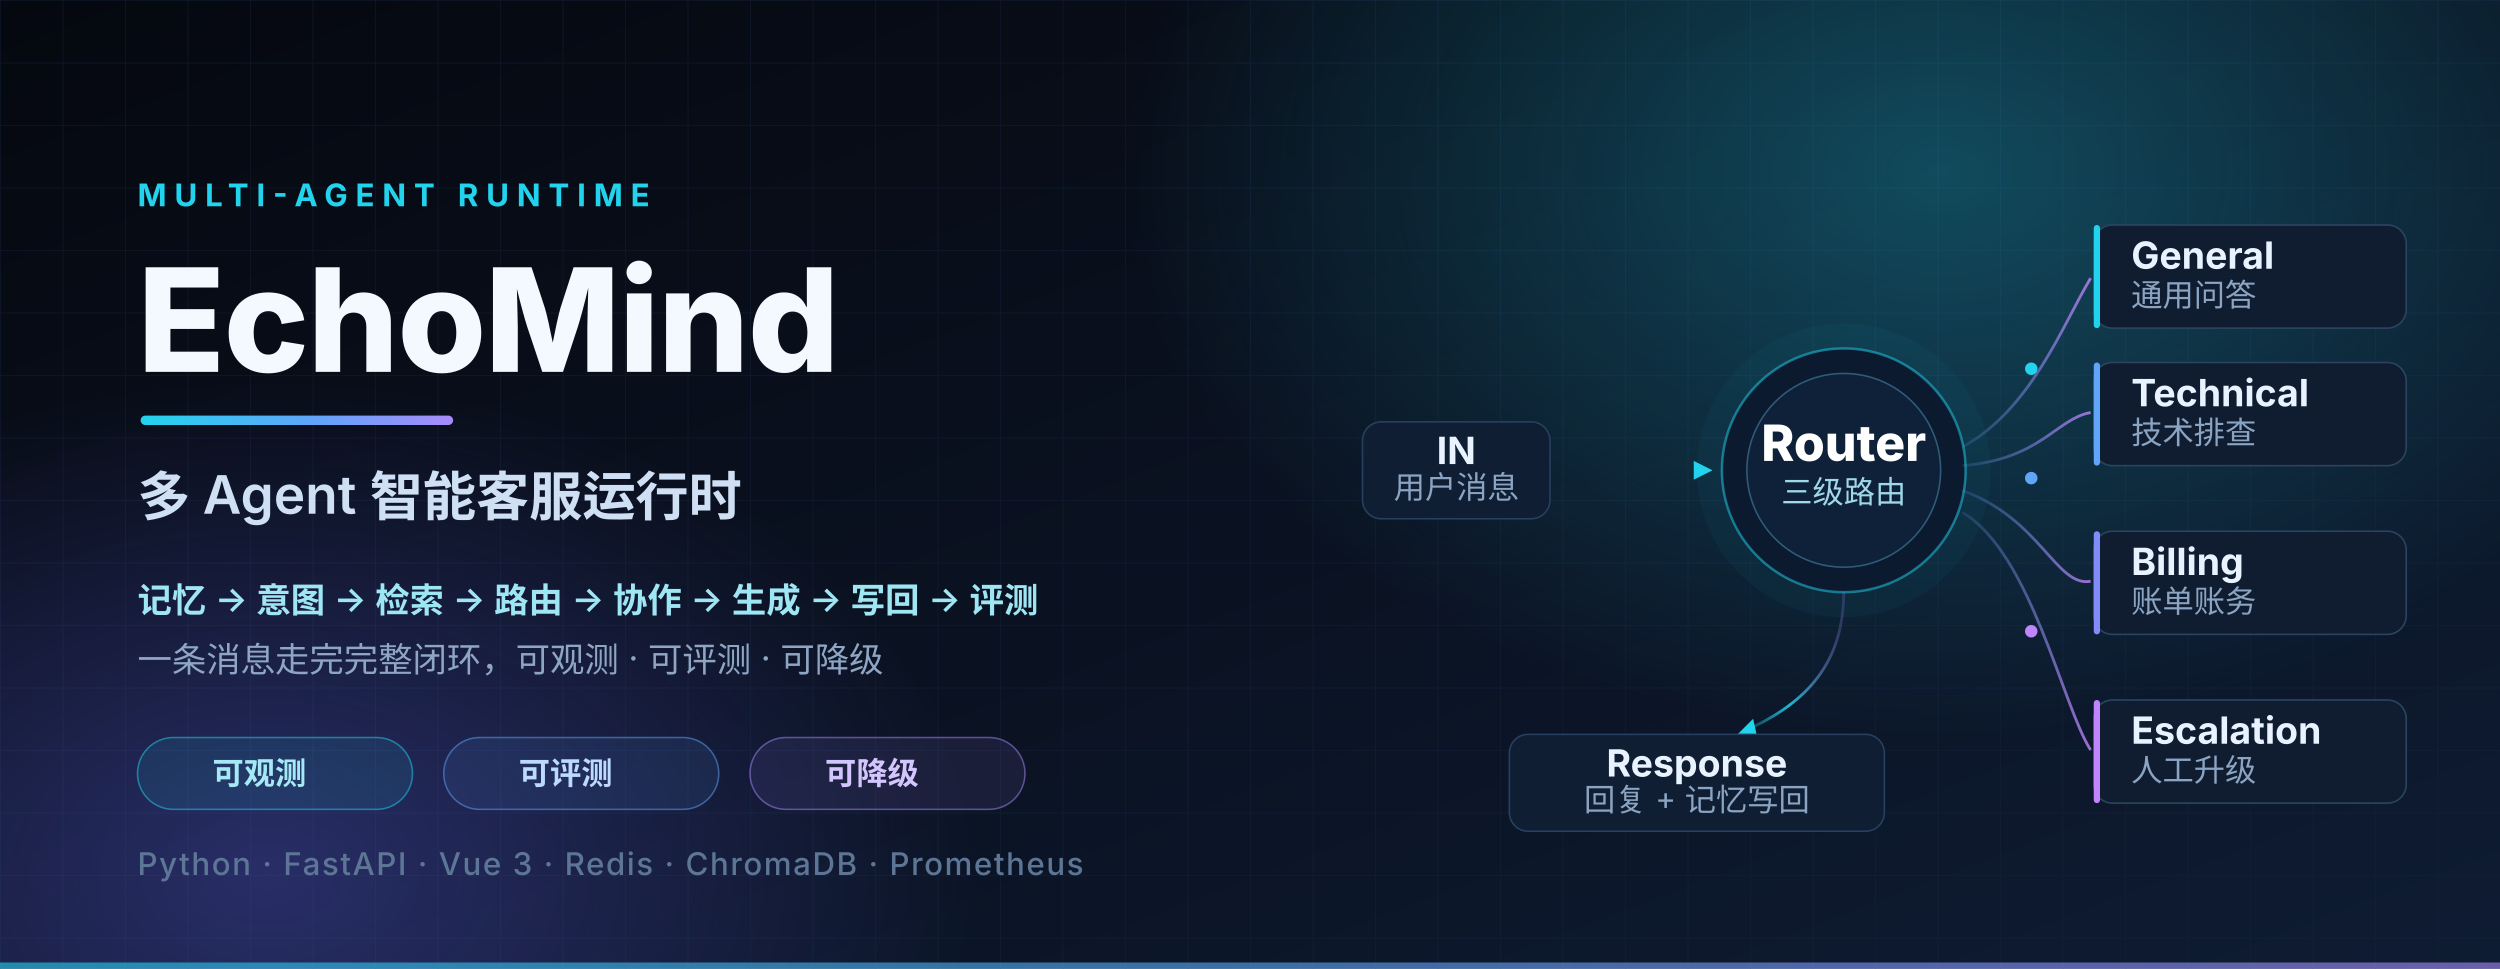
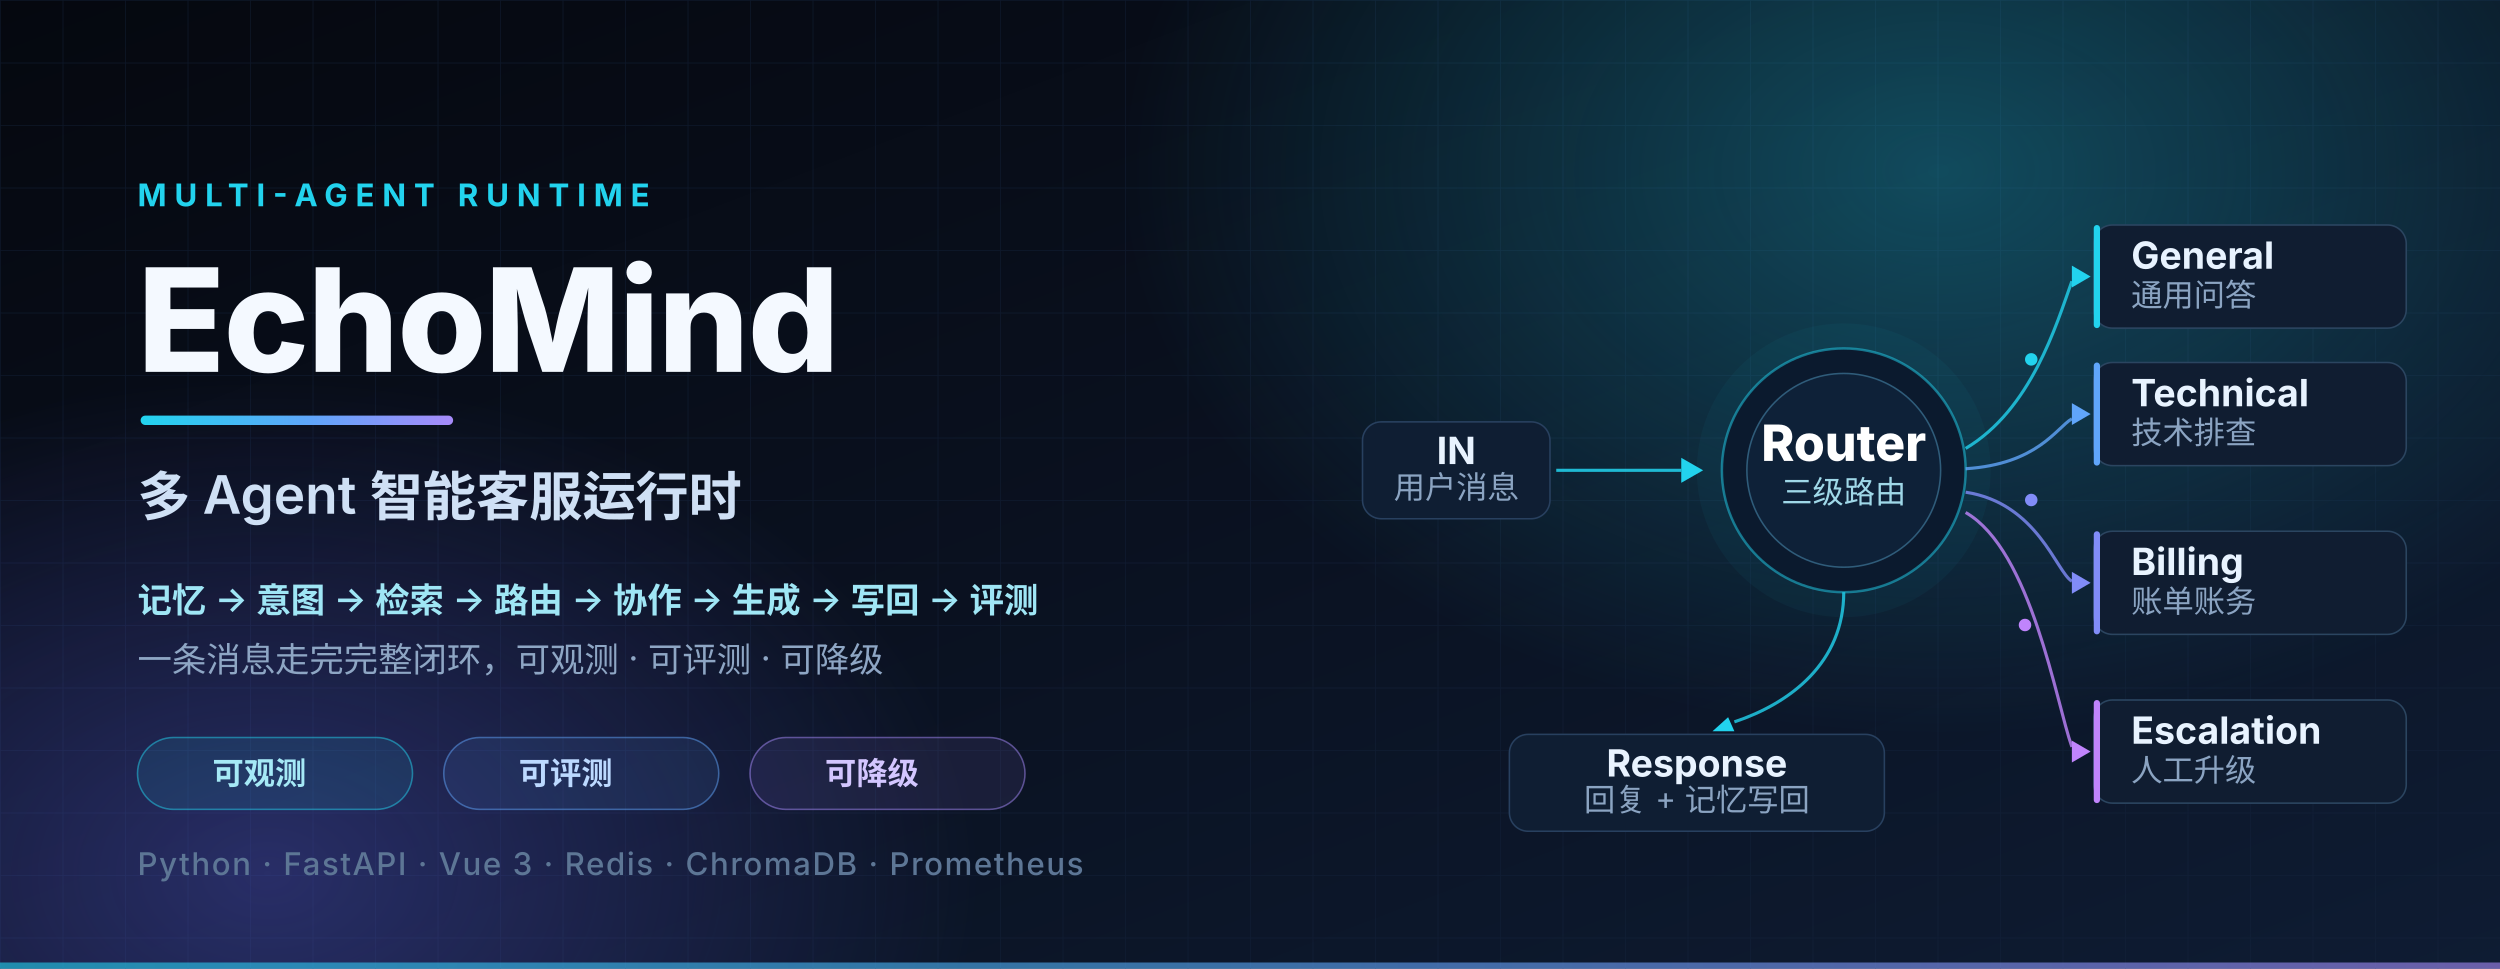
<svg xmlns="http://www.w3.org/2000/svg" width="1600" height="620" viewBox="0 0 1600 620" role="img" aria-label="EchoMind 多 Agent 智能客服运行时">
  <defs>
    <linearGradient id="bg" x1="0" y1="0" x2="1" y2="1">
      <stop offset="0" stop-color="#05080f" />
      <stop offset="0.5" stop-color="#0a1120" />
      <stop offset="1" stop-color="#0e1c33" />
    </linearGradient>
    <radialGradient id="glowCyan" cx="0.5" cy="0.5" r="0.5">
      <stop offset="0" stop-color="#22d3ee" stop-opacity="0.30" />
      <stop offset="1" stop-color="#22d3ee" stop-opacity="0" />
    </radialGradient>
    <radialGradient id="glowIndigo" cx="0.5" cy="0.5" r="0.5">
      <stop offset="0" stop-color="#6366f1" stop-opacity="0.34" />
      <stop offset="1" stop-color="#6366f1" stop-opacity="0" />
    </radialGradient>
    <linearGradient id="accent" x1="0" y1="0" x2="1" y2="0">
      <stop offset="0" stop-color="#22d3ee" />
      <stop offset="0.55" stop-color="#60a5fa" />
      <stop offset="1" stop-color="#a78bfa" />
-     </linearGradient>
-     <linearGradient id="wire" x1="0" y1="0" x2="1" y2="0">
-       <stop offset="0" stop-color="#22d3ee" stop-opacity="0.10" />
-       <stop offset="0.45" stop-color="#22d3ee" stop-opacity="0.85" />
-       <stop offset="1" stop-color="#a78bfa" stop-opacity="0.20" />
-     </linearGradient>
-     <linearGradient id="wire2" x1="0" y1="0" x2="1" y2="0">
-       <stop offset="0" stop-color="#60a5fa" stop-opacity="0.15" />
-       <stop offset="1" stop-color="#c084fc" stop-opacity="0.8" />
    </linearGradient>
    <pattern id="grid" width="40" height="40" patternUnits="userSpaceOnUse">
      <path d="M40 0H0V40" fill="none" stroke="#14243c" stroke-width="1" opacity="0.5" />
    </pattern>
    <style>
      .f { font-family: -apple-system, BlinkMacSystemFont, "Segoe UI", "PingFang SC", "Microsoft YaHei", sans-serif; }
      .kicker { font: 700 20px -apple-system, BlinkMacSystemFont, "Segoe UI", "PingFang SC", "Microsoft YaHei", sans-serif; fill: #22d3ee; letter-spacing: 5px; }
      .brand { font: 800 92px -apple-system, BlinkMacSystemFont, "Segoe UI", "PingFang SC", "Microsoft YaHei", sans-serif; fill: #f4f9ff; letter-spacing: -1px; }
      .sub { font: 600 34px -apple-system, BlinkMacSystemFont, "Segoe UI", "PingFang SC", "Microsoft YaHei", sans-serif; fill: #cfe0f5; }
      .chain { font: 600 22px -apple-system, BlinkMacSystemFont, "Segoe UI", "PingFang SC", "Microsoft YaHei", sans-serif; fill: #9fe6f5; }
      .desc { font: 400 22px -apple-system, BlinkMacSystemFont, "Segoe UI", "PingFang SC", "Microsoft YaHei", sans-serif; fill: #8ea6c4; }
      .tag { font: 600 20px -apple-system, BlinkMacSystemFont, "Segoe UI", "PingFang SC", "Microsoft YaHei", sans-serif; }
      .stack { font: 500 20px -apple-system, BlinkMacSystemFont, "Segoe UI", "PingFang SC", "Microsoft YaHei", sans-serif; fill: #5d7695; letter-spacing: 1px; }
      .nodeT { font: 700 24px -apple-system, BlinkMacSystemFont, "Segoe UI", "PingFang SC", "Microsoft YaHei", sans-serif; fill: #e8f3ff; }
      .nodeS { font: 400 20px -apple-system, BlinkMacSystemFont, "Segoe UI", "PingFang SC", "Microsoft YaHei", sans-serif; fill: #8ba4c2; }
      .hubT { font: 800 32px -apple-system, BlinkMacSystemFont, "Segoe UI", "PingFang SC", "Microsoft YaHei", sans-serif; fill: #ffffff; }
      .hubS { font: 500 20px -apple-system, BlinkMacSystemFont, "Segoe UI", "PingFang SC", "Microsoft YaHei", sans-serif; fill: #9fd8e8; }
    </style>
  </defs>
  <rect width="1600" height="620" fill="url(#bg)" />
  <rect width="1600" height="620" fill="url(#grid)" />
  <ellipse cx="1240" cy="110" rx="520" ry="360" fill="url(#glowCyan)" />
  <ellipse cx="170" cy="560" rx="460" ry="320" fill="url(#glowIndigo)" />
  <rect x="0" y="616" width="1600" height="4" fill="url(#accent)" opacity="0.6" />
  <text class="kicker f" x="88" y="132">MULTI-AGENT RUNTIME</text>
  <text class="brand f" x="88" y="238">EchoMind</text>
  <rect x="90" y="266" width="200" height="6" rx="3" fill="url(#accent)" />
  <text class="sub f" x="88" y="330">多 Agent 智能客服运行时</text>
  <text class="chain f" x="88" y="392">记忆 → 意图 → 检索 → 路由 → 协作 → 生成 → 写回 → 评测</text>
  <text class="desc f" x="88" y="430">一条消息走完完整闭环，可观测 · 可评测 · 可降级</text>
  <g>
    <rect x="88" y="472" width="176" height="46" rx="23" fill="#22d3ee" fill-opacity="0.10" stroke="#22d3ee" stroke-opacity="0.5" />
    <text class="tag f" x="136" y="502" fill="#a5e9f6">可观测</text>
    <rect x="284" y="472" width="176" height="46" rx="23" fill="#60a5fa" fill-opacity="0.10" stroke="#60a5fa" stroke-opacity="0.5" />
    <text class="tag f" x="332" y="502" fill="#bcd9ff">可评测</text>
    <rect x="480" y="472" width="176" height="46" rx="23" fill="#a78bfa" fill-opacity="0.10" stroke="#a78bfa" stroke-opacity="0.5" />
    <text class="tag f" x="528" y="502" fill="#d3c6ff">可降级</text>
  </g>
  <text class="stack f" x="88" y="560">Python · FastAPI · Vue 3 · Redis · ChromaDB · Prometheus</text>
  <g>
    <rect x="872" y="270" width="120" height="62" rx="12" fill="#0f1e33" stroke="#28405f" />
    <text class="nodeT f" x="932" y="297" text-anchor="middle">IN</text>
    <text class="nodeS f" x="932" y="319" text-anchor="middle">用户消息</text>
-     <path d="M992 301 H1088" stroke="url(#wire)" stroke-width="2" fill="none" />
-     <path d="M1084 295 L1096 301 L1084 307 Z" fill="#22d3ee" />
+     <path d="M996 301 H1076" stroke="#22d3ee" stroke-opacity="0.85" stroke-width="2" />
+     <path d="M1076 293 L1090 301 L1076 309 Z" fill="#22d3ee" />
    <circle cx="1180" cy="301" r="94" fill="#22d3ee" fill-opacity="0.04" />
    <circle cx="1180" cy="301" r="78" fill="#0b1a2e" stroke="#22d3ee" stroke-opacity="0.5" stroke-width="1.6" />
    <circle cx="1180" cy="301" r="62" fill="#0e2138" stroke="#2f5c7a" />
    <text class="hubT f" x="1180" y="295" text-anchor="middle">Router</text>
    <text class="hubS f" x="1180" y="322" text-anchor="middle">三级路由</text>
-     <path d="M1256 286 C1300 262 1320 208 1338 178" stroke="url(#wire2)" stroke-width="1.8" fill="none" />
-     <path d="M1256 298 C1306 294 1316 268 1338 264" stroke="url(#wire2)" stroke-width="1.8" fill="none" />
-     <path d="M1256 314 C1306 332 1316 376 1338 372" stroke="url(#wire2)" stroke-width="1.8" fill="none" />
-     <path d="M1256 328 C1300 354 1320 452 1338 480" stroke="url(#wire2)" stroke-width="1.8" fill="none" />
-     <circle cx="1300" cy="236" r="4" fill="#22d3ee">
+     <path d="M1258 287 C1300 262 1316 208 1326 180" stroke="#22d3ee" stroke-opacity="0.8" stroke-width="2" fill="none" />
+     <path d="M1326 170 L1338 177 L1326 184 Z" fill="#22d3ee" />
+     <path d="M1258 300 C1304 297 1316 274 1326 268" stroke="#60a5fa" stroke-opacity="0.8" stroke-width="2" fill="none" />
+     <path d="M1326 258 L1338 265 L1326 272 Z" fill="#60a5fa" />
+     <path d="M1258 315 C1304 322 1316 366 1326 372" stroke="#818cf8" stroke-opacity="0.8" stroke-width="2" fill="none" />
+     <path d="M1326 366 L1338 373 L1326 380 Z" fill="#818cf8" />
+     <path d="M1258 328 C1300 352 1316 450 1326 478" stroke="#c084fc" stroke-opacity="0.8" stroke-width="2" fill="none" />
+     <path d="M1326 474 L1338 481 L1326 488 Z" fill="#c084fc" />
+     <circle cx="1300" cy="230" r="4" fill="#22d3ee">
      <animate attributeName="opacity" values="0.15;1;0.15" dur="2.6s" repeatCount="indefinite" />
    </circle>
-     <circle cx="1300" cy="306" r="4" fill="#60a5fa">
+     <circle cx="1300" cy="320" r="4" fill="#818cf8">
      <animate attributeName="opacity" values="0.15;1;0.15" dur="2.6s" begin="-0.9s" repeatCount="indefinite" />
    </circle>
-     <circle cx="1300" cy="404" r="4" fill="#c084fc">
+     <circle cx="1296" cy="400" r="4" fill="#c084fc">
      <animate attributeName="opacity" values="0.15;1;0.15" dur="2.6s" begin="-1.7s" repeatCount="indefinite" />
    </circle>
    <g>
      <rect x="1340" y="144" width="200" height="66" rx="12" fill="#101d31" stroke="#2b4560" />
      <rect x="1340" y="144" width="4" height="66" rx="2" fill="#22d3ee" />
      <text class="nodeT f" x="1364" y="172">General</text>
      <text class="nodeS f" x="1364" y="196">通用问答</text>
      <rect x="1340" y="232" width="200" height="66" rx="12" fill="#101d31" stroke="#2b4560" />
      <rect x="1340" y="232" width="4" height="66" rx="2" fill="#60a5fa" />
      <text class="nodeT f" x="1364" y="260">Technical</text>
      <text class="nodeS f" x="1364" y="284">技术排查</text>
      <rect x="1340" y="340" width="200" height="66" rx="12" fill="#101d31" stroke="#2b4560" />
      <rect x="1340" y="340" width="4" height="66" rx="2" fill="#818cf8" />
      <text class="nodeT f" x="1364" y="368">Billing</text>
      <text class="nodeS f" x="1364" y="392">账单账务</text>
      <rect x="1340" y="448" width="200" height="66" rx="12" fill="#101d31" stroke="#2b4560" />
      <rect x="1340" y="448" width="4" height="66" rx="2" fill="#c084fc" />
      <text class="nodeT f" x="1364" y="476">Escalation</text>
      <text class="nodeS f" x="1364" y="500">人工升级</text>
    </g>
-     <path d="M1180 379 C1180 428 1152 452 1116 468" stroke="url(#wire)" stroke-width="1.8" fill="none" />
-     <path d="M1122 460 L1108 474 L1126 478 Z" fill="#22d3ee" />
+     <path d="M1180 379 C1180 424 1146 450 1110 462" stroke="#22d3ee" stroke-opacity="0.8" stroke-width="2" fill="none" />
+     <path d="M1096 468 L1110 468 L1106 459 Z" fill="#22d3ee" />
    <rect x="966" y="470" width="240" height="62" rx="12" fill="#0f1e33" stroke="#28405f" />
    <text class="nodeT f" x="1086" y="497" text-anchor="middle">Response</text>
    <text class="nodeS f" x="1086" y="519" text-anchor="middle">回复 + 记忆写回</text>
  </g>
</svg>
